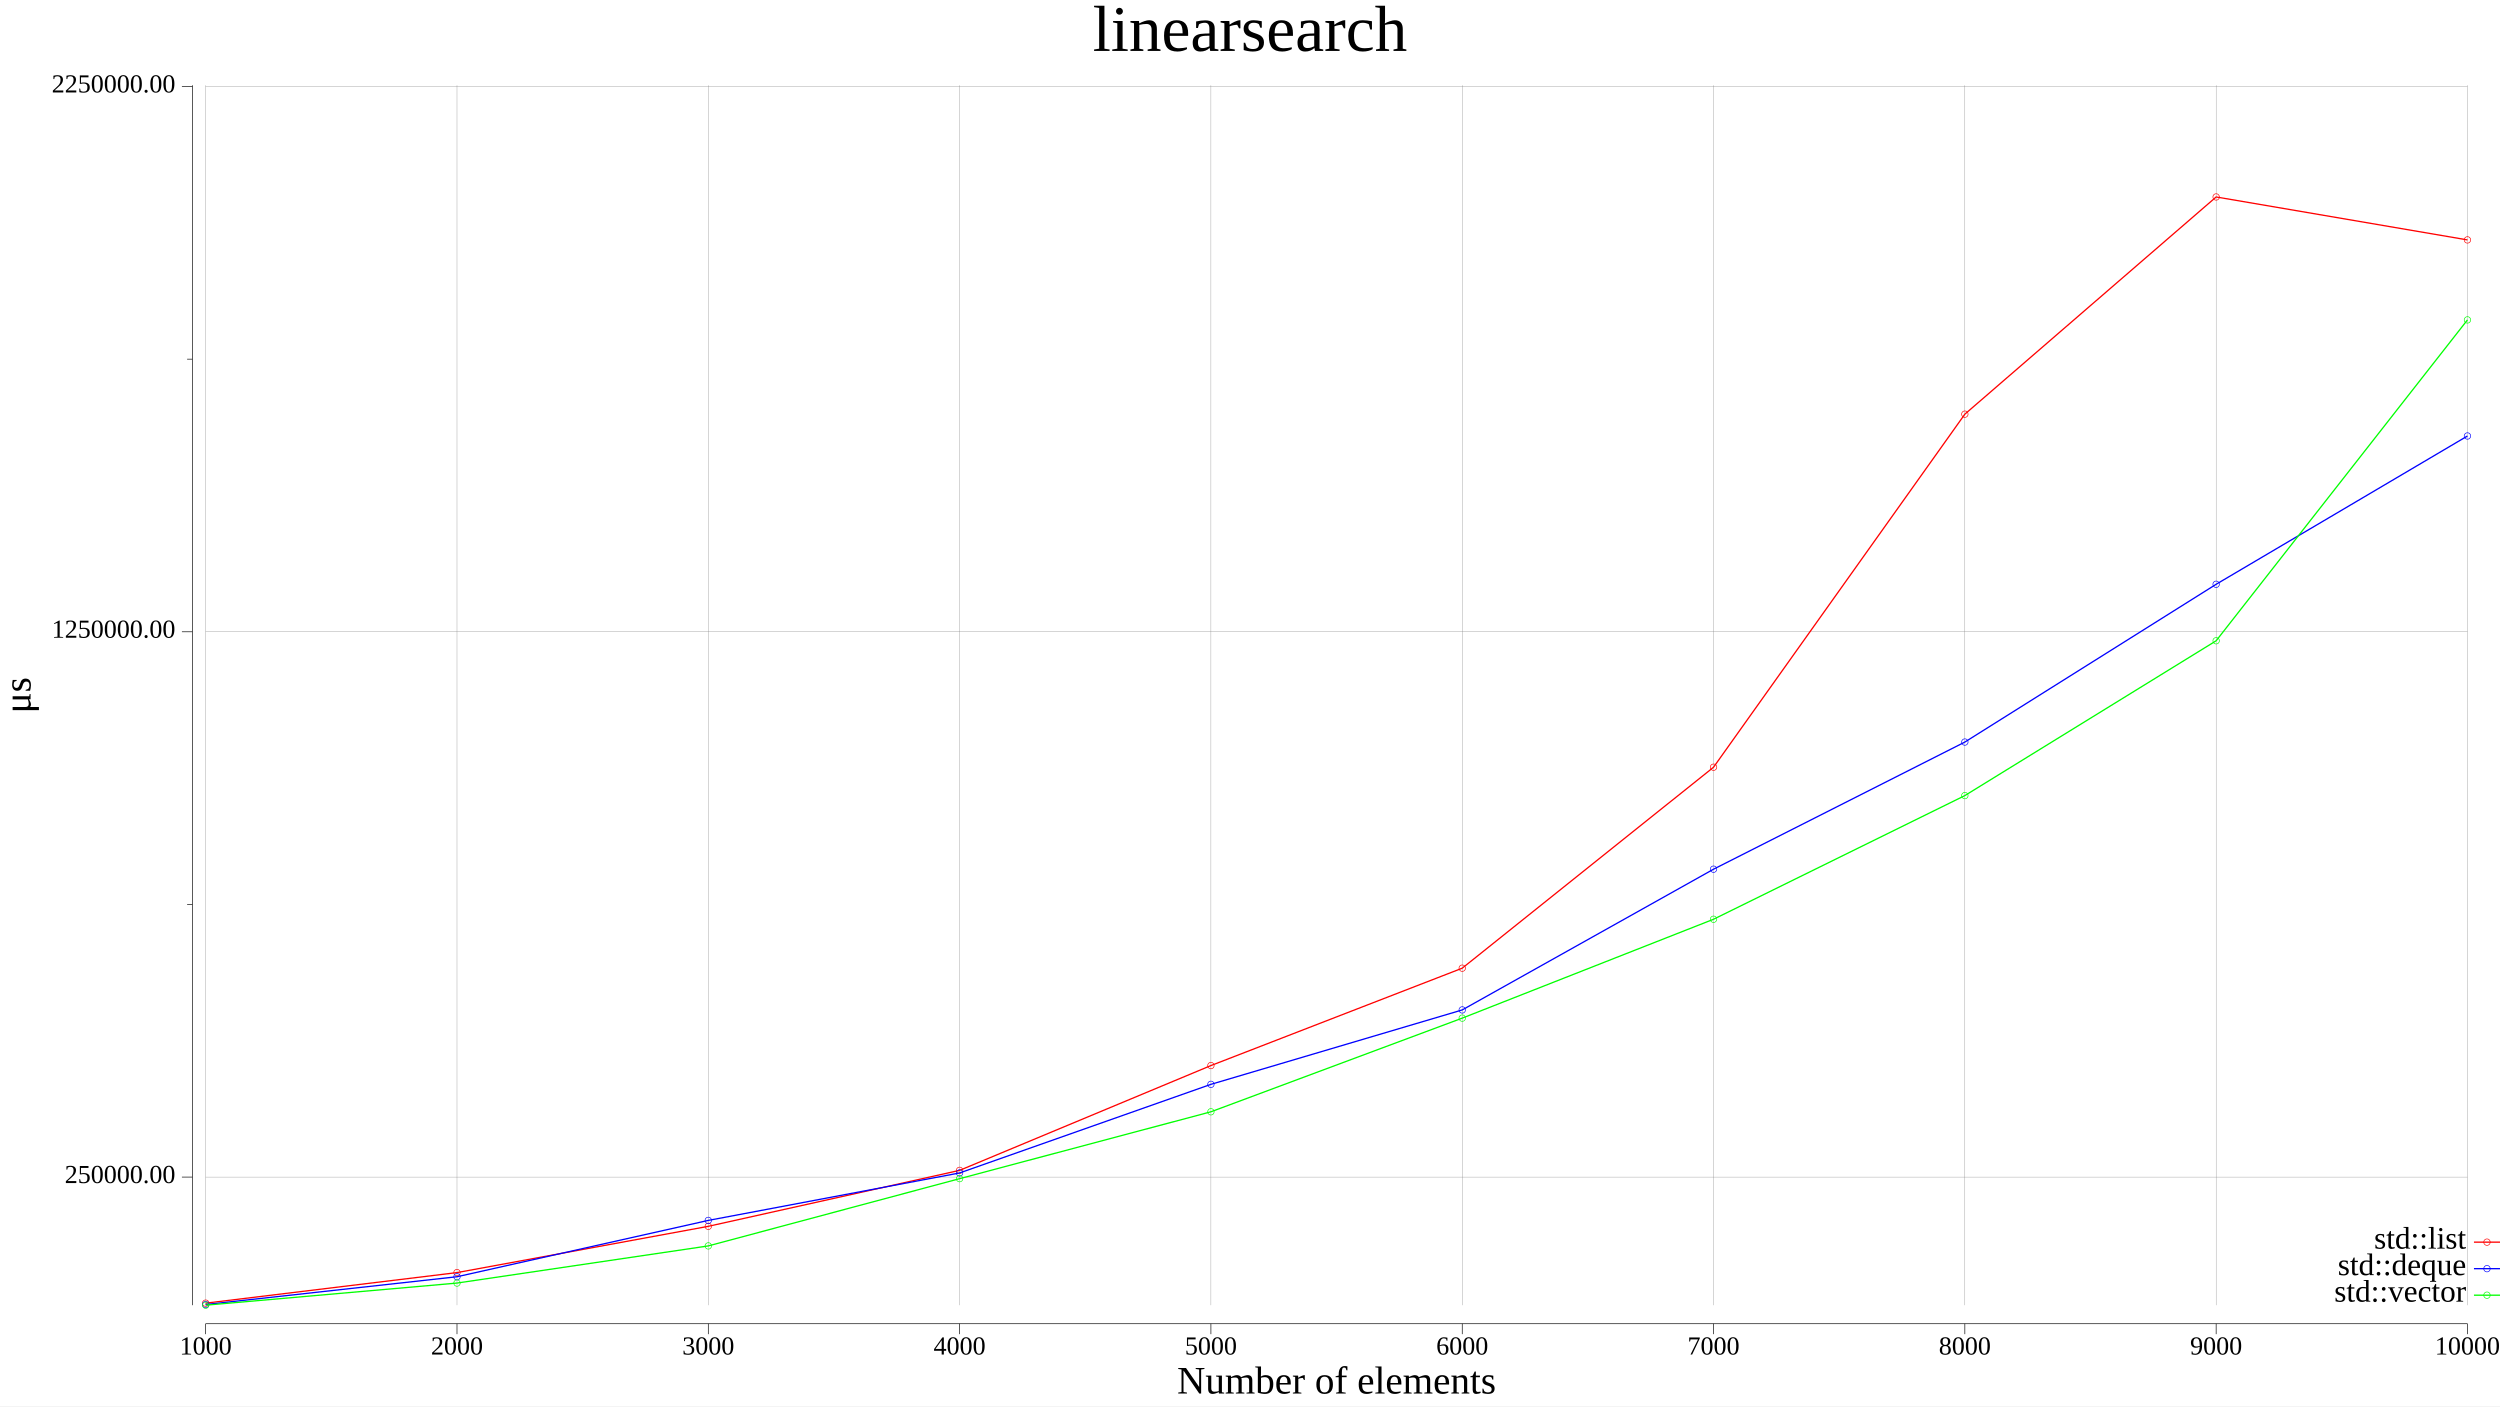
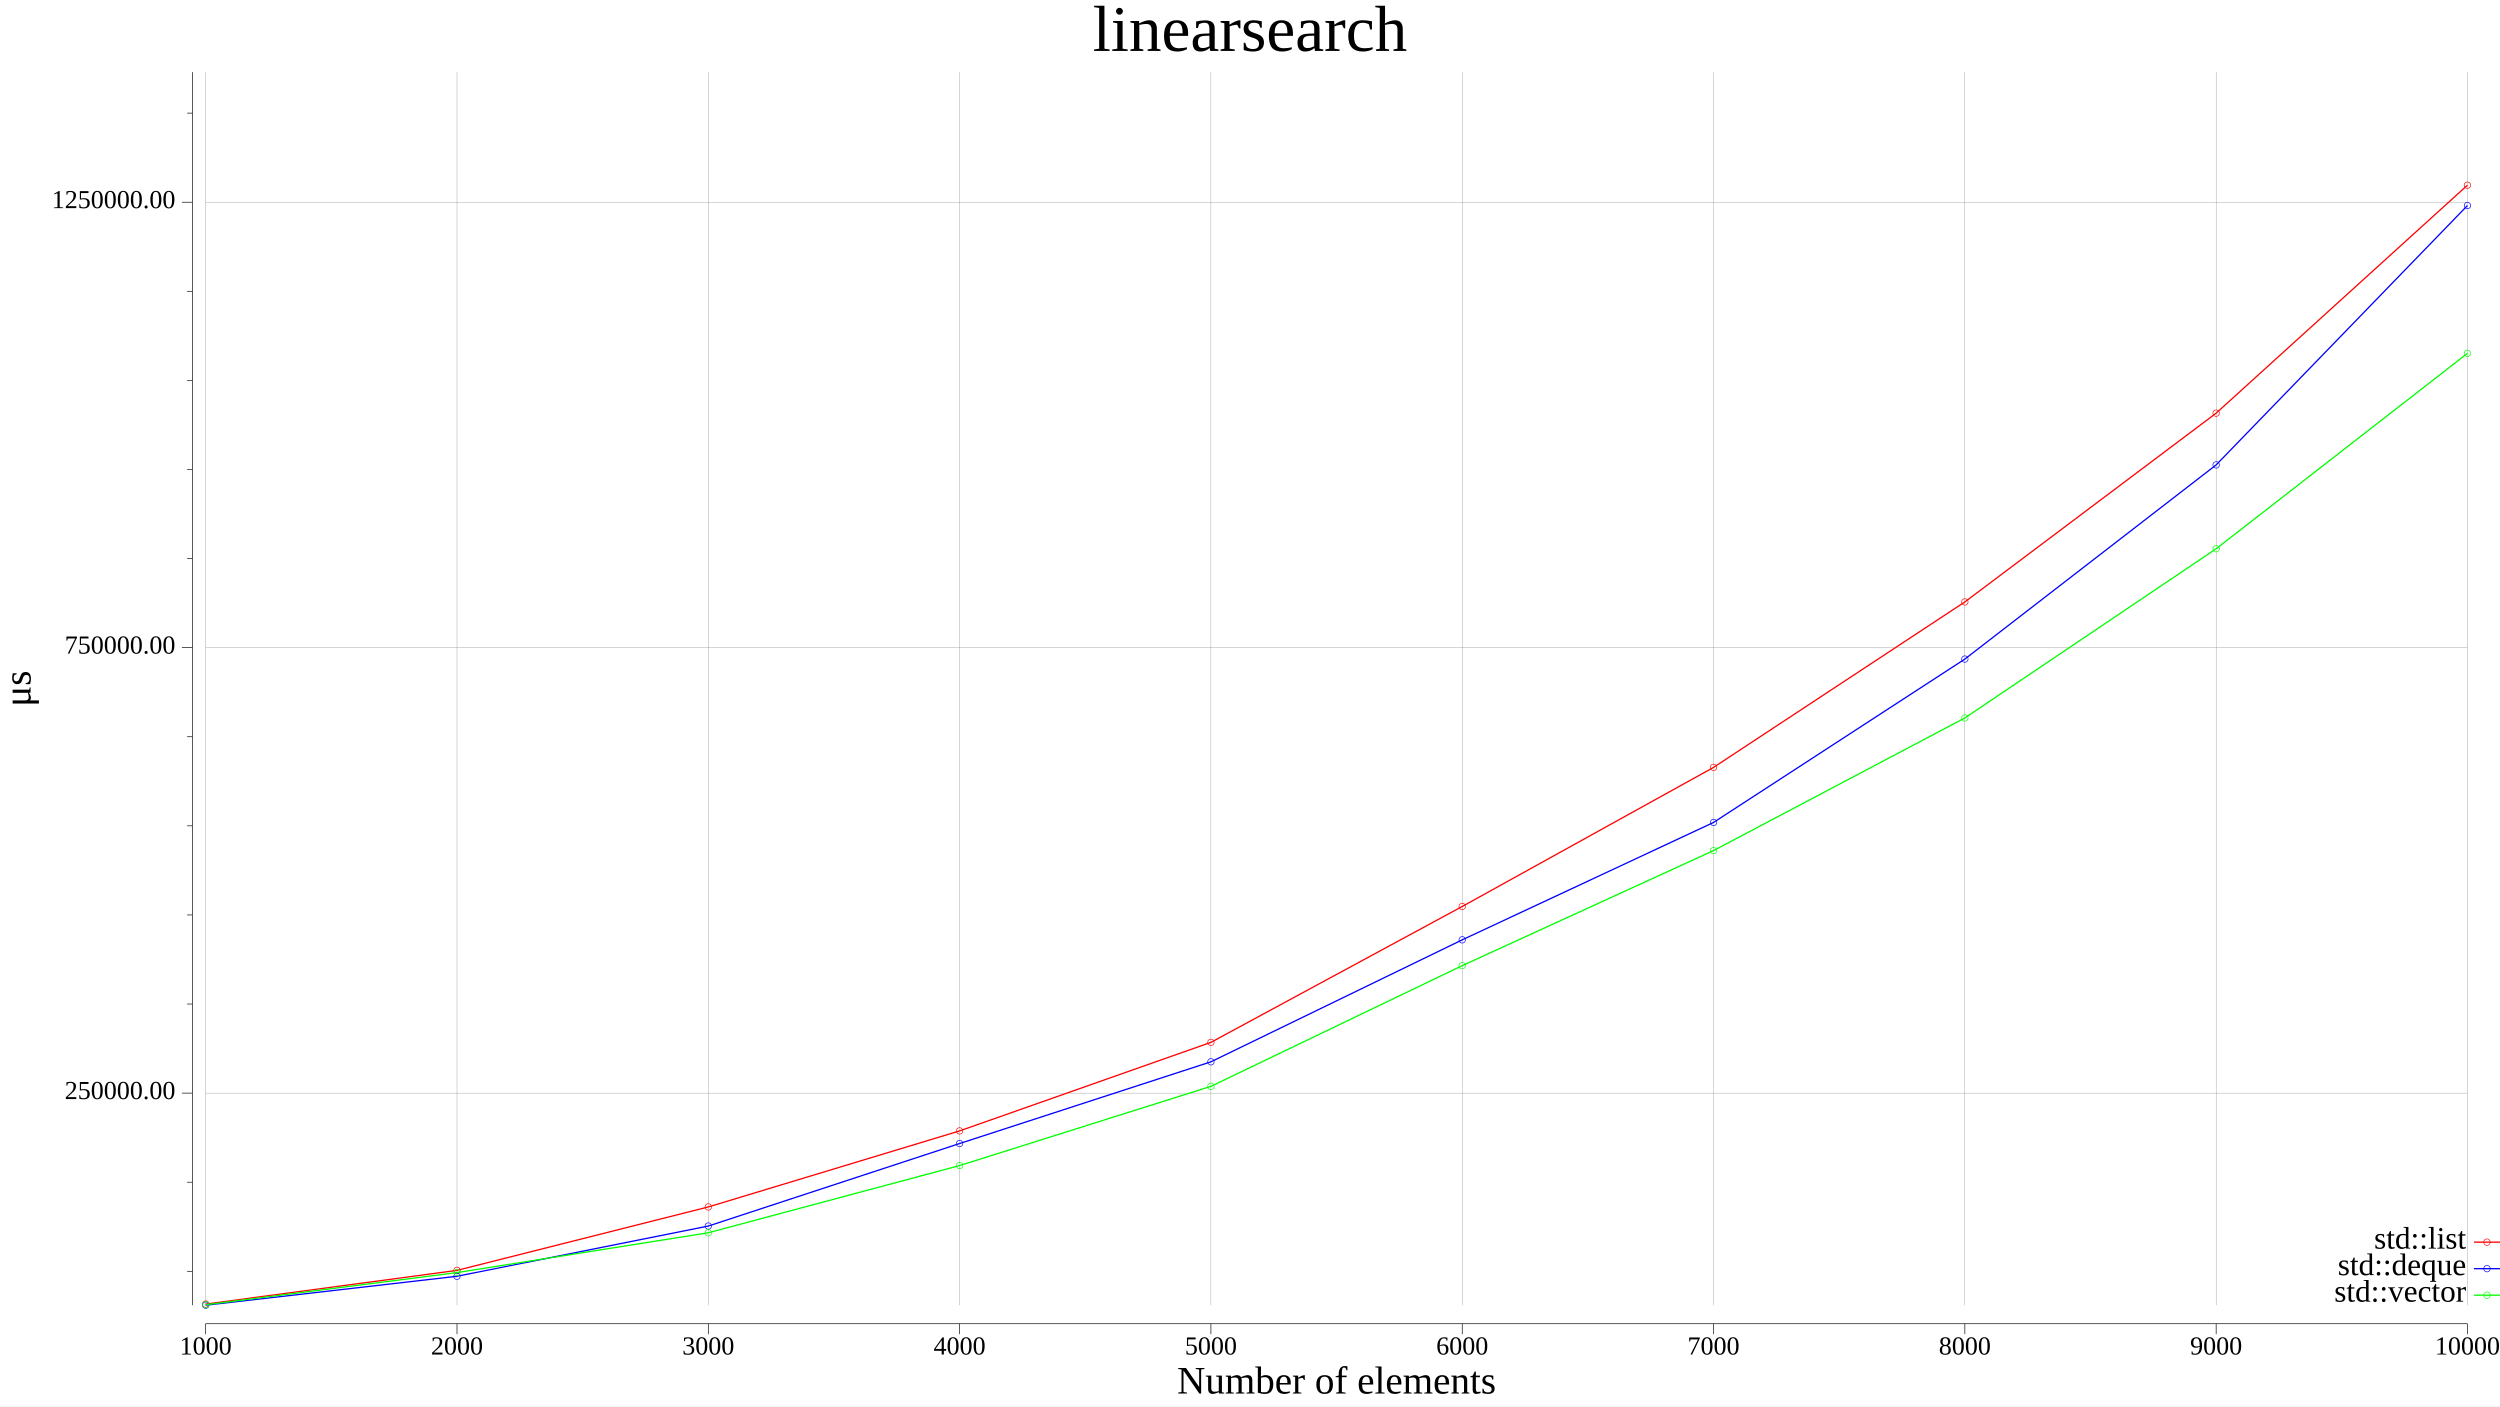
<svg xmlns="http://www.w3.org/2000/svg" width="1920pt" height="1080pt" viewBox="0 0 1920 1080">
  <g transform="scale(1, -1) translate(0, -1080)">
    <path d="M0,0L1920,0L1920,1080L0,1080Z" style="fill:#FFFFFF" />
    <text x="839.25" y="-1040.9" transform="scale(1, -1)" style="font-family:Liberation Serif;font-variant:normal;font-weight:normal;font-style:normal;font-size:50px">linearsearch</text>
    <text x="904.02" y="-9.756" transform="scale(1, -1)" style="font-family:Liberation Serif;font-variant:normal;font-weight:normal;font-style:normal;font-size:30px">Number of elements</text>
    <text x="137.96" y="-39.727" transform="scale(1, -1)" style="font-family:Liberation Serif;font-variant:normal;font-weight:normal;font-style:normal;font-size:20px">1000</text>
    <text x="330.97" y="-39.727" transform="scale(1, -1)" style="font-family:Liberation Serif;font-variant:normal;font-weight:normal;font-style:normal;font-size:20px">2000</text>
    <text x="523.97" y="-39.727" transform="scale(1, -1)" style="font-family:Liberation Serif;font-variant:normal;font-weight:normal;font-style:normal;font-size:20px">3000</text>
    <text x="716.97" y="-39.727" transform="scale(1, -1)" style="font-family:Liberation Serif;font-variant:normal;font-weight:normal;font-style:normal;font-size:20px">4000</text>
    <text x="909.98" y="-39.727" transform="scale(1, -1)" style="font-family:Liberation Serif;font-variant:normal;font-weight:normal;font-style:normal;font-size:20px">5000</text>
    <text x="1103" y="-39.727" transform="scale(1, -1)" style="font-family:Liberation Serif;font-variant:normal;font-weight:normal;font-style:normal;font-size:20px">6000</text>
    <text x="1296" y="-39.727" transform="scale(1, -1)" style="font-family:Liberation Serif;font-variant:normal;font-weight:normal;font-style:normal;font-size:20px">7000</text>
    <text x="1489" y="-39.727" transform="scale(1, -1)" style="font-family:Liberation Serif;font-variant:normal;font-weight:normal;font-style:normal;font-size:20px">8000</text>
    <text x="1682" y="-39.727" transform="scale(1, -1)" style="font-family:Liberation Serif;font-variant:normal;font-weight:normal;font-style:normal;font-size:20px">9000</text>
    <text x="1870" y="-39.727" transform="scale(1, -1)" style="font-family:Liberation Serif;font-variant:normal;font-weight:normal;font-style:normal;font-size:20px">10000</text>
    <path d="M157.96,55.371L157.96,63.371" style="fill:none;stroke:#000000;stroke-width:0.5" />
    <path d="M350.97,55.371L350.97,63.371" style="fill:none;stroke:#000000;stroke-width:0.5" />
    <path d="M543.97,55.371L543.97,63.371" style="fill:none;stroke:#000000;stroke-width:0.5" />
    <path d="M736.97,55.371L736.97,63.371" style="fill:none;stroke:#000000;stroke-width:0.5" />
    <path d="M929.98,55.371L929.98,63.371" style="fill:none;stroke:#000000;stroke-width:0.5" />
    <path d="M1123,55.371L1123,63.371" style="fill:none;stroke:#000000;stroke-width:0.5" />
    <path d="M1316,55.371L1316,63.371" style="fill:none;stroke:#000000;stroke-width:0.5" />
    <path d="M1509,55.371L1509,63.371" style="fill:none;stroke:#000000;stroke-width:0.5" />
    <path d="M1702,55.371L1702,63.371" style="fill:none;stroke:#000000;stroke-width:0.5" />
    <path d="M1895,55.371L1895,63.371" style="fill:none;stroke:#000000;stroke-width:0.5" />
    <path d="M157.96,63.371L1895,63.371" style="fill:none;stroke:#000000;stroke-width:0.5" />
    <g transform="rotate(90)">
-       <text x="532.16" y="23.467" transform="scale(1, -1)" style="font-family:Liberation Serif;font-variant:normal;font-weight:normal;font-style:normal;font-size:30px">μs</text>
+       <text x="537.24" y="23.467" transform="scale(1, -1)" style="font-family:Liberation Serif;font-variant:normal;font-weight:normal;font-style:normal;font-size:30px">μs</text>
    </g>
-     <text x="49.712" y="-171.43" transform="scale(1, -1)" style="font-family:Liberation Serif;font-variant:normal;font-weight:normal;font-style:normal;font-size:20px">250000.00</text>
-     <text x="39.712" y="-590.21" transform="scale(1, -1)" style="font-family:Liberation Serif;font-variant:normal;font-weight:normal;font-style:normal;font-size:20px">1250000.00</text>
-     <text x="39.712" y="-1009" transform="scale(1, -1)" style="font-family:Liberation Serif;font-variant:normal;font-weight:normal;font-style:normal;font-size:20px">2250000.00</text>
-     <path d="M139.71,176L147.71,176" style="fill:none;stroke:#000000;stroke-width:0.5" />
-     <path d="M139.71,594.78L147.71,594.78" style="fill:none;stroke:#000000;stroke-width:0.5" />
-     <path d="M139.71,1013.6L147.71,1013.6" style="fill:none;stroke:#000000;stroke-width:0.5" />
-     <path d="M143.71,385.39L147.71,385.39" style="fill:none;stroke:#000000;stroke-width:0.5" />
-     <path d="M143.71,804.17L147.71,804.17" style="fill:none;stroke:#000000;stroke-width:0.5" />
-     <path d="M147.71,77.61L147.71,1014.5" style="fill:none;stroke:#000000;stroke-width:0.5" />
-     <path d="M157.96,77.61L157.96,1014.5" style="fill:none;stroke:#808080;stroke-width:0.25" />
-     <path d="M350.97,77.61L350.97,1014.5" style="fill:none;stroke:#808080;stroke-width:0.25" />
-     <path d="M543.97,77.61L543.97,1014.5" style="fill:none;stroke:#808080;stroke-width:0.25" />
-     <path d="M736.97,77.61L736.97,1014.5" style="fill:none;stroke:#808080;stroke-width:0.25" />
-     <path d="M929.98,77.61L929.98,1014.5" style="fill:none;stroke:#808080;stroke-width:0.25" />
-     <path d="M1123,77.61L1123,1014.5" style="fill:none;stroke:#808080;stroke-width:0.25" />
-     <path d="M1316,77.61L1316,1014.5" style="fill:none;stroke:#808080;stroke-width:0.25" />
-     <path d="M1509,77.61L1509,1014.5" style="fill:none;stroke:#808080;stroke-width:0.25" />
-     <path d="M1702,77.61L1702,1014.5" style="fill:none;stroke:#808080;stroke-width:0.25" />
-     <path d="M1895,77.61L1895,1014.5" style="fill:none;stroke:#808080;stroke-width:0.25" />
-     <path d="M157.96,176L1895,176" style="fill:none;stroke:#808080;stroke-width:0.25" />
-     <path d="M157.96,594.78L1895,594.78" style="fill:none;stroke:#808080;stroke-width:0.25" />
-     <path d="M157.96,1013.6L1895,1013.6" style="fill:none;stroke:#808080;stroke-width:0.25" />
-     <path d="M157.96,79.182L350.97,102.65L543.97,138.19L736.97,181.17L929.98,261.65L1123,336.44L1316,490.78L1509,761.92L1702,928.73L1895,895.75" style="fill:none;stroke:#FF0000" />
-     <path d="M160.46,79.182A2.5,2.5 0 1 1 155.46,79.182A2.5,2.5 0 1 1 160.46,79.182Z" style="fill:none;stroke:#FF0000;stroke-width:0.5" />
-     <path d="M353.47,102.65A2.5,2.5 0 1 1 348.47,102.65A2.5,2.5 0 1 1 353.47,102.65Z" style="fill:none;stroke:#FF0000;stroke-width:0.5" />
-     <path d="M546.47,138.19A2.5,2.5 0 1 1 541.47,138.19A2.5,2.5 0 1 1 546.47,138.19Z" style="fill:none;stroke:#FF0000;stroke-width:0.5" />
-     <path d="M739.47,181.17A2.5,2.5 0 1 1 734.47,181.17A2.5,2.5 0 1 1 739.47,181.17Z" style="fill:none;stroke:#FF0000;stroke-width:0.5" />
-     <path d="M932.48,261.65A2.5,2.5 0 1 1 927.48,261.65A2.5,2.5 0 1 1 932.48,261.65Z" style="fill:none;stroke:#FF0000;stroke-width:0.5" />
-     <path d="M1125.5,336.44A2.5,2.5 0 1 1 1120.5,336.44A2.5,2.5 0 1 1 1125.5,336.44Z" style="fill:none;stroke:#FF0000;stroke-width:0.5" />
-     <path d="M1318.5,490.78A2.5,2.5 0 1 1 1313.5,490.78A2.5,2.5 0 1 1 1318.5,490.78Z" style="fill:none;stroke:#FF0000;stroke-width:0.5" />
-     <path d="M1511.5,761.92A2.5,2.5 0 1 1 1506.5,761.92A2.5,2.5 0 1 1 1511.5,761.92Z" style="fill:none;stroke:#FF0000;stroke-width:0.5" />
-     <path d="M1704.5,928.73A2.5,2.5 0 1 1 1699.5,928.73A2.5,2.5 0 1 1 1704.5,928.73Z" style="fill:none;stroke:#FF0000;stroke-width:0.5" />
-     <path d="M1897.5,895.75A2.5,2.5 0 1 1 1892.5,895.75A2.5,2.5 0 1 1 1897.5,895.75Z" style="fill:none;stroke:#FF0000;stroke-width:0.5" />
-     <path d="M157.96,78.138L350.97,99.468L543.97,142.73L736.97,179.18L929.98,247.23L1123,304.38L1316,412.46L1509,510.1L1702,631.28L1895,745.16" style="fill:none;stroke:#0000FF" />
-     <path d="M160.46,78.138A2.5,2.5 0 1 1 155.46,78.138A2.5,2.5 0 1 1 160.46,78.138Z" style="fill:none;stroke:#0000FF;stroke-width:0.5" />
-     <path d="M353.47,99.468A2.5,2.5 0 1 1 348.47,99.468A2.5,2.5 0 1 1 353.47,99.468Z" style="fill:none;stroke:#0000FF;stroke-width:0.5" />
-     <path d="M546.47,142.73A2.5,2.5 0 1 1 541.47,142.73A2.5,2.5 0 1 1 546.47,142.73Z" style="fill:none;stroke:#0000FF;stroke-width:0.5" />
-     <path d="M739.47,179.18A2.5,2.5 0 1 1 734.47,179.18A2.5,2.5 0 1 1 739.47,179.18Z" style="fill:none;stroke:#0000FF;stroke-width:0.5" />
-     <path d="M932.48,247.23A2.5,2.5 0 1 1 927.48,247.23A2.5,2.5 0 1 1 932.48,247.23Z" style="fill:none;stroke:#0000FF;stroke-width:0.5" />
-     <path d="M1125.5,304.38A2.5,2.5 0 1 1 1120.5,304.38A2.5,2.5 0 1 1 1125.5,304.38Z" style="fill:none;stroke:#0000FF;stroke-width:0.5" />
-     <path d="M1318.5,412.46A2.5,2.5 0 1 1 1313.5,412.46A2.5,2.5 0 1 1 1318.5,412.46Z" style="fill:none;stroke:#0000FF;stroke-width:0.5" />
-     <path d="M1511.5,510.1A2.5,2.5 0 1 1 1506.5,510.1A2.5,2.5 0 1 1 1511.5,510.1Z" style="fill:none;stroke:#0000FF;stroke-width:0.5" />
-     <path d="M1704.5,631.28A2.5,2.5 0 1 1 1699.5,631.28A2.5,2.5 0 1 1 1704.5,631.28Z" style="fill:none;stroke:#0000FF;stroke-width:0.5" />
-     <path d="M1897.5,745.16A2.5,2.5 0 1 1 1892.5,745.16A2.5,2.5 0 1 1 1897.5,745.16Z" style="fill:none;stroke:#0000FF;stroke-width:0.5" />
-     <path d="M157.96,77.61L350.97,94.611L543.97,123.14L736.97,174.79L929.98,226.15L1123,298.08L1316,374.02L1509,468.99L1702,587.89L1895,834.31" style="fill:none;stroke:#00FF00" />
-     <path d="M160.46,77.61A2.5,2.5 0 1 1 155.46,77.61A2.5,2.5 0 1 1 160.46,77.61Z" style="fill:none;stroke:#00FF00;stroke-width:0.5" />
-     <path d="M353.47,94.611A2.5,2.5 0 1 1 348.47,94.611A2.5,2.5 0 1 1 353.47,94.611Z" style="fill:none;stroke:#00FF00;stroke-width:0.5" />
-     <path d="M546.47,123.14A2.5,2.5 0 1 1 541.47,123.14A2.5,2.5 0 1 1 546.47,123.14Z" style="fill:none;stroke:#00FF00;stroke-width:0.5" />
-     <path d="M739.47,174.79A2.5,2.5 0 1 1 734.47,174.79A2.5,2.5 0 1 1 739.47,174.79Z" style="fill:none;stroke:#00FF00;stroke-width:0.5" />
-     <path d="M932.48,226.15A2.5,2.5 0 1 1 927.48,226.15A2.5,2.5 0 1 1 932.48,226.15Z" style="fill:none;stroke:#00FF00;stroke-width:0.5" />
-     <path d="M1125.5,298.08A2.5,2.5 0 1 1 1120.5,298.08A2.5,2.5 0 1 1 1125.5,298.08Z" style="fill:none;stroke:#00FF00;stroke-width:0.5" />
-     <path d="M1318.5,374.02A2.5,2.5 0 1 1 1313.5,374.02A2.5,2.5 0 1 1 1318.5,374.02Z" style="fill:none;stroke:#00FF00;stroke-width:0.5" />
-     <path d="M1511.5,468.99A2.5,2.5 0 1 1 1506.5,468.99A2.5,2.5 0 1 1 1511.5,468.99Z" style="fill:none;stroke:#00FF00;stroke-width:0.5" />
-     <path d="M1704.5,587.89A2.5,2.5 0 1 1 1699.5,587.89A2.5,2.5 0 1 1 1704.5,587.89Z" style="fill:none;stroke:#00FF00;stroke-width:0.5" />
-     <path d="M1897.5,834.31A2.5,2.5 0 1 1 1892.5,834.31A2.5,2.5 0 1 1 1897.5,834.31Z" style="fill:none;stroke:#00FF00;stroke-width:0.5" />
+     <text x="49.712" y="-235.92" transform="scale(1, -1)" style="font-family:Liberation Serif;font-variant:normal;font-weight:normal;font-style:normal;font-size:20px">250000.00</text>
+     <text x="49.712" y="-578.03" transform="scale(1, -1)" style="font-family:Liberation Serif;font-variant:normal;font-weight:normal;font-style:normal;font-size:20px">750000.00</text>
+     <text x="39.712" y="-920.13" transform="scale(1, -1)" style="font-family:Liberation Serif;font-variant:normal;font-weight:normal;font-style:normal;font-size:20px">1250000.00</text>
+     <path d="M139.71,240.49L147.71,240.49" style="fill:none;stroke:#000000;stroke-width:0.5" />
+     <path d="M139.71,582.6L147.71,582.6" style="fill:none;stroke:#000000;stroke-width:0.5" />
+     <path d="M139.71,924.7L147.71,924.7" style="fill:none;stroke:#000000;stroke-width:0.5" />
+     <path d="M143.71,103.65L147.71,103.65" style="fill:none;stroke:#000000;stroke-width:0.5" />
+     <path d="M143.71,172.07L147.71,172.07" style="fill:none;stroke:#000000;stroke-width:0.5" />
+     <path d="M143.71,308.91L147.71,308.91" style="fill:none;stroke:#000000;stroke-width:0.5" />
+     <path d="M143.71,377.33L147.71,377.33" style="fill:none;stroke:#000000;stroke-width:0.5" />
+     <path d="M143.71,445.76L147.71,445.76" style="fill:none;stroke:#000000;stroke-width:0.5" />
+     <path d="M143.71,514.18L147.71,514.18" style="fill:none;stroke:#000000;stroke-width:0.5" />
+     <path d="M143.71,651.02L147.71,651.02" style="fill:none;stroke:#000000;stroke-width:0.5" />
+     <path d="M143.71,719.44L147.71,719.44" style="fill:none;stroke:#000000;stroke-width:0.5" />
+     <path d="M143.71,787.86L147.71,787.86" style="fill:none;stroke:#000000;stroke-width:0.5" />
+     <path d="M143.71,856.28L147.71,856.28" style="fill:none;stroke:#000000;stroke-width:0.5" />
+     <path d="M143.71,993.13L147.71,993.13" style="fill:none;stroke:#000000;stroke-width:0.5" />
+     <path d="M147.71,77.61L147.71,1024.6" style="fill:none;stroke:#000000;stroke-width:0.5" />
+     <path d="M157.96,77.61L157.96,1024.6" style="fill:none;stroke:#808080;stroke-width:0.25" />
+     <path d="M350.97,77.61L350.97,1024.6" style="fill:none;stroke:#808080;stroke-width:0.25" />
+     <path d="M543.97,77.61L543.97,1024.6" style="fill:none;stroke:#808080;stroke-width:0.25" />
+     <path d="M736.97,77.61L736.97,1024.6" style="fill:none;stroke:#808080;stroke-width:0.25" />
+     <path d="M929.98,77.61L929.98,1024.6" style="fill:none;stroke:#808080;stroke-width:0.25" />
+     <path d="M1123,77.61L1123,1024.6" style="fill:none;stroke:#808080;stroke-width:0.25" />
+     <path d="M1316,77.61L1316,1024.6" style="fill:none;stroke:#808080;stroke-width:0.25" />
+     <path d="M1509,77.61L1509,1024.6" style="fill:none;stroke:#808080;stroke-width:0.25" />
+     <path d="M1702,77.61L1702,1024.6" style="fill:none;stroke:#808080;stroke-width:0.25" />
+     <path d="M1895,77.61L1895,1024.6" style="fill:none;stroke:#808080;stroke-width:0.25" />
+     <path d="M157.96,240.49L1895,240.49" style="fill:none;stroke:#808080;stroke-width:0.25" />
+     <path d="M157.96,582.6L1895,582.6" style="fill:none;stroke:#808080;stroke-width:0.25" />
+     <path d="M157.96,924.7L1895,924.7" style="fill:none;stroke:#808080;stroke-width:0.25" />
+     <path d="M157.96,78.478L350.97,104.36L543.97,153.07L736.97,211.47L929.98,279.47L1123,383.84L1316,490.64L1509,617.72L1702,762.69L1895,937.79" style="fill:none;stroke:#FF0000" />
+     <path d="M160.46,78.478A2.5,2.5 0 1 1 155.46,78.478A2.5,2.5 0 1 1 160.46,78.478Z" style="fill:none;stroke:#FF0000;stroke-width:0.5" />
+     <path d="M353.47,104.36A2.5,2.5 0 1 1 348.47,104.36A2.5,2.5 0 1 1 353.47,104.36Z" style="fill:none;stroke:#FF0000;stroke-width:0.5" />
+     <path d="M546.47,153.07A2.5,2.5 0 1 1 541.47,153.07A2.5,2.5 0 1 1 546.47,153.07Z" style="fill:none;stroke:#FF0000;stroke-width:0.5" />
+     <path d="M739.47,211.47A2.5,2.5 0 1 1 734.47,211.47A2.5,2.5 0 1 1 739.47,211.47Z" style="fill:none;stroke:#FF0000;stroke-width:0.5" />
+     <path d="M932.48,279.47A2.5,2.5 0 1 1 927.48,279.47A2.5,2.5 0 1 1 932.48,279.47Z" style="fill:none;stroke:#FF0000;stroke-width:0.5" />
+     <path d="M1125.5,383.84A2.5,2.5 0 1 1 1120.5,383.84A2.5,2.5 0 1 1 1125.5,383.84Z" style="fill:none;stroke:#FF0000;stroke-width:0.5" />
+     <path d="M1318.5,490.64A2.5,2.5 0 1 1 1313.5,490.64A2.5,2.5 0 1 1 1318.5,490.64Z" style="fill:none;stroke:#FF0000;stroke-width:0.5" />
+     <path d="M1511.5,617.72A2.5,2.5 0 1 1 1506.5,617.72A2.5,2.5 0 1 1 1511.5,617.72Z" style="fill:none;stroke:#FF0000;stroke-width:0.5" />
+     <path d="M1704.5,762.69A2.5,2.5 0 1 1 1699.5,762.69A2.5,2.5 0 1 1 1704.5,762.69Z" style="fill:none;stroke:#FF0000;stroke-width:0.5" />
+     <path d="M1897.5,937.79A2.5,2.5 0 1 1 1892.5,937.79A2.5,2.5 0 1 1 1897.5,937.79Z" style="fill:none;stroke:#FF0000;stroke-width:0.5" />
+     <path d="M157.96,77.61L350.97,99.832L543.97,138.4L736.97,201.78L929.98,264.53L1123,358.21L1316,448.37L1509,573.83L1702,722.96L1895,922.16" style="fill:none;stroke:#0000FF" />
+     <path d="M160.46,77.61A2.5,2.5 0 1 1 155.46,77.61A2.5,2.5 0 1 1 160.46,77.61Z" style="fill:none;stroke:#0000FF;stroke-width:0.5" />
+     <path d="M353.47,99.832A2.5,2.5 0 1 1 348.47,99.832A2.5,2.5 0 1 1 353.47,99.832Z" style="fill:none;stroke:#0000FF;stroke-width:0.5" />
+     <path d="M546.47,138.4A2.5,2.5 0 1 1 541.47,138.4A2.5,2.5 0 1 1 546.47,138.4Z" style="fill:none;stroke:#0000FF;stroke-width:0.5" />
+     <path d="M739.47,201.78A2.5,2.5 0 1 1 734.47,201.78A2.5,2.5 0 1 1 739.47,201.78Z" style="fill:none;stroke:#0000FF;stroke-width:0.5" />
+     <path d="M932.48,264.53A2.5,2.5 0 1 1 927.48,264.53A2.5,2.5 0 1 1 932.48,264.53Z" style="fill:none;stroke:#0000FF;stroke-width:0.5" />
+     <path d="M1125.5,358.21A2.5,2.5 0 1 1 1120.5,358.21A2.5,2.5 0 1 1 1125.5,358.21Z" style="fill:none;stroke:#0000FF;stroke-width:0.5" />
+     <path d="M1318.5,448.37A2.5,2.5 0 1 1 1313.5,448.37A2.5,2.5 0 1 1 1318.5,448.37Z" style="fill:none;stroke:#0000FF;stroke-width:0.5" />
+     <path d="M1511.5,573.83A2.5,2.5 0 1 1 1506.5,573.83A2.5,2.5 0 1 1 1511.5,573.83Z" style="fill:none;stroke:#0000FF;stroke-width:0.5" />
+     <path d="M1704.5,722.96A2.5,2.5 0 1 1 1699.5,722.96A2.5,2.5 0 1 1 1704.5,722.96Z" style="fill:none;stroke:#0000FF;stroke-width:0.5" />
+     <path d="M1897.5,922.16A2.5,2.5 0 1 1 1892.5,922.16A2.5,2.5 0 1 1 1897.5,922.16Z" style="fill:none;stroke:#0000FF;stroke-width:0.5" />
+     <path d="M157.96,77.948L350.97,102.66L543.97,133.23L736.97,184.86L929.98,245.69L1123,338.4L1316,426.76L1509,528.61L1702,658.55L1895,808.64" style="fill:none;stroke:#00FF00" />
+     <path d="M160.46,77.948A2.5,2.5 0 1 1 155.46,77.948A2.5,2.5 0 1 1 160.46,77.948Z" style="fill:none;stroke:#00FF00;stroke-width:0.5" />
+     <path d="M353.47,102.66A2.5,2.5 0 1 1 348.47,102.66A2.5,2.5 0 1 1 353.47,102.66Z" style="fill:none;stroke:#00FF00;stroke-width:0.5" />
+     <path d="M546.47,133.23A2.5,2.5 0 1 1 541.47,133.23A2.5,2.5 0 1 1 546.47,133.23Z" style="fill:none;stroke:#00FF00;stroke-width:0.5" />
+     <path d="M739.47,184.86A2.5,2.5 0 1 1 734.47,184.86A2.5,2.5 0 1 1 739.47,184.86Z" style="fill:none;stroke:#00FF00;stroke-width:0.5" />
+     <path d="M932.48,245.69A2.5,2.5 0 1 1 927.48,245.69A2.5,2.5 0 1 1 932.48,245.69Z" style="fill:none;stroke:#00FF00;stroke-width:0.5" />
+     <path d="M1125.5,338.4A2.5,2.5 0 1 1 1120.5,338.4A2.5,2.5 0 1 1 1125.5,338.4Z" style="fill:none;stroke:#00FF00;stroke-width:0.5" />
+     <path d="M1318.5,426.76A2.5,2.5 0 1 1 1313.5,426.76A2.5,2.5 0 1 1 1318.5,426.76Z" style="fill:none;stroke:#00FF00;stroke-width:0.5" />
+     <path d="M1511.5,528.61A2.5,2.5 0 1 1 1506.5,528.61A2.5,2.5 0 1 1 1511.5,528.61Z" style="fill:none;stroke:#00FF00;stroke-width:0.5" />
+     <path d="M1704.5,658.55A2.5,2.5 0 1 1 1699.5,658.55A2.5,2.5 0 1 1 1704.5,658.55Z" style="fill:none;stroke:#00FF00;stroke-width:0.5" />
+     <path d="M1897.5,808.64A2.5,2.5 0 1 1 1892.5,808.64A2.5,2.5 0 1 1 1897.5,808.64Z" style="fill:none;stroke:#00FF00;stroke-width:0.5" />
    <path d="M1900,126.03L1920,126.03" style="fill:none;stroke:#FF0000" />
    <path d="M1912.5,126.03A2.5,2.5 0 1 1 1907.5,126.03A2.5,2.5 0 1 1 1912.5,126.03Z" style="fill:none;stroke:#FF0000;stroke-width:0.5" />
    <text x="1823.3" y="-121.05" transform="scale(1, -1)" style="font-family:Liberation Serif;font-variant:normal;font-weight:normal;font-style:normal;font-size:24px">std::list</text>
    <path d="M1900,105.66L1920,105.66" style="fill:none;stroke:#0000FF" />
    <path d="M1912.5,105.66A2.5,2.5 0 1 1 1907.5,105.66A2.5,2.5 0 1 1 1912.5,105.66Z" style="fill:none;stroke:#0000FF;stroke-width:0.5" />
    <text x="1795.4" y="-100.69" transform="scale(1, -1)" style="font-family:Liberation Serif;font-variant:normal;font-weight:normal;font-style:normal;font-size:24px">std::deque</text>
    <path d="M1900,85.294L1920,85.294" style="fill:none;stroke:#00FF00" />
    <path d="M1912.5,85.294A2.5,2.5 0 1 1 1907.5,85.294A2.5,2.5 0 1 1 1912.5,85.294Z" style="fill:none;stroke:#00FF00;stroke-width:0.5" />
    <text x="1792.7" y="-80.319" transform="scale(1, -1)" style="font-family:Liberation Serif;font-variant:normal;font-weight:normal;font-style:normal;font-size:24px">std::vector</text>
  </g>
</svg>
